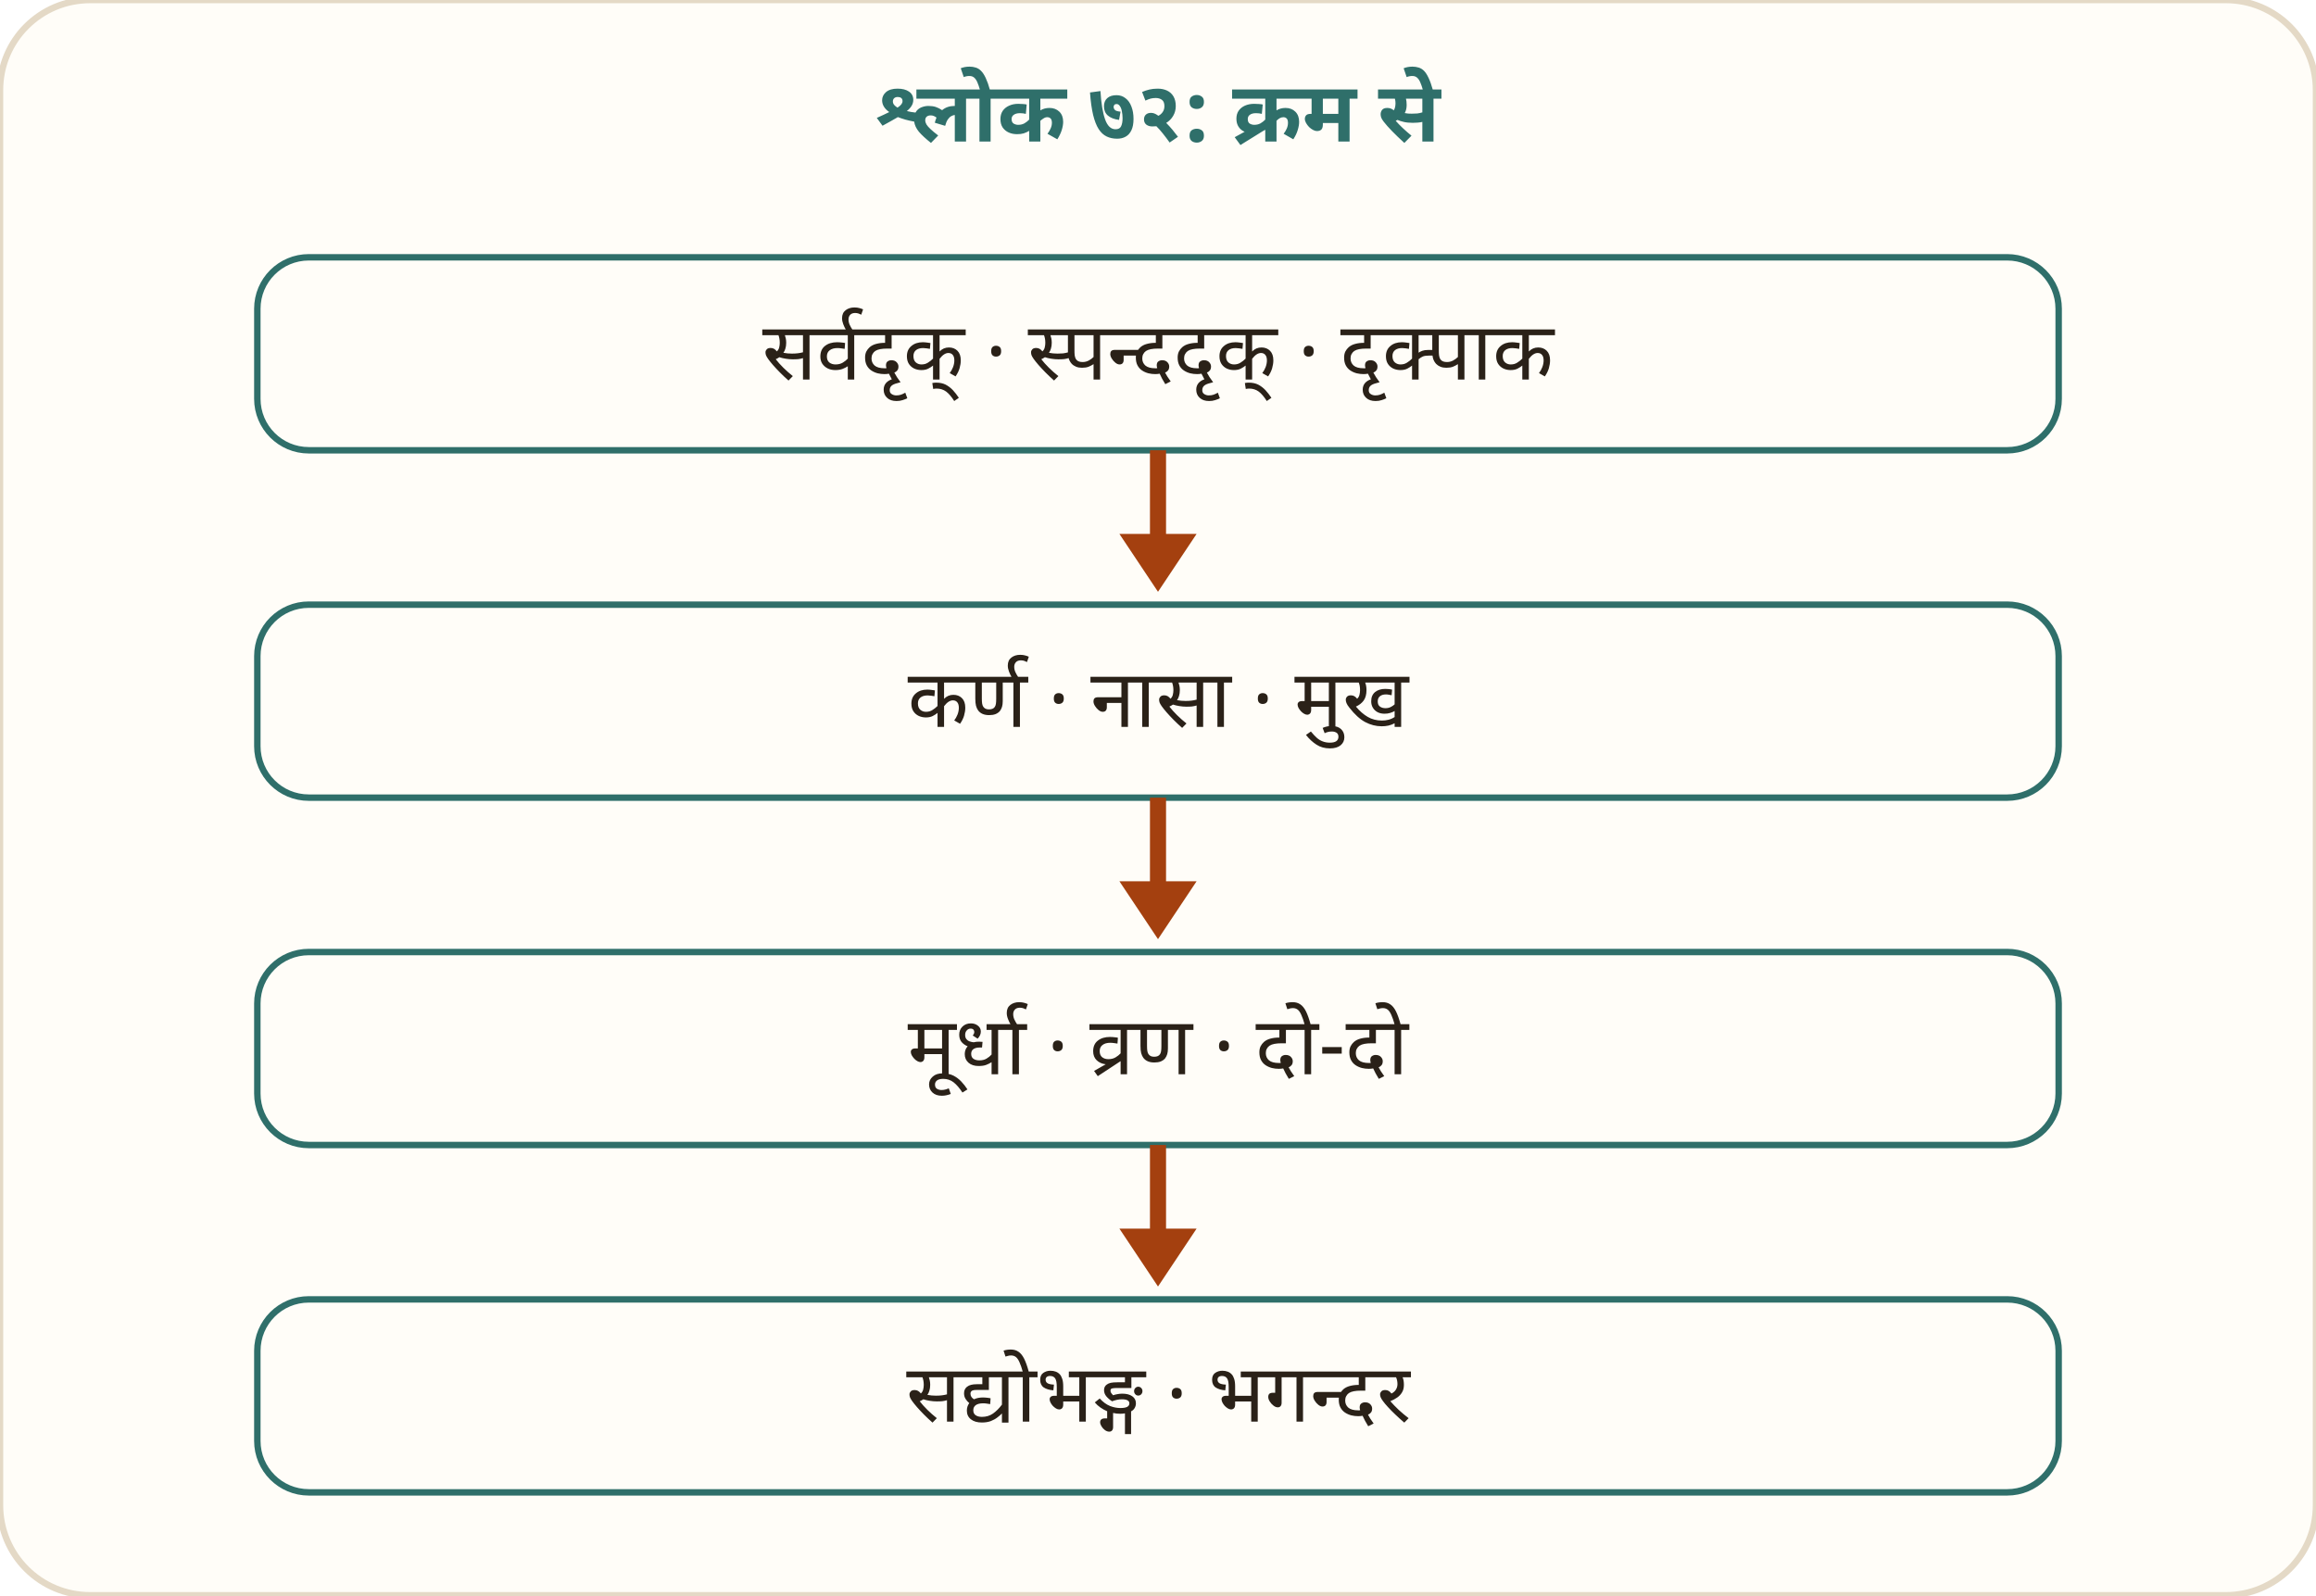
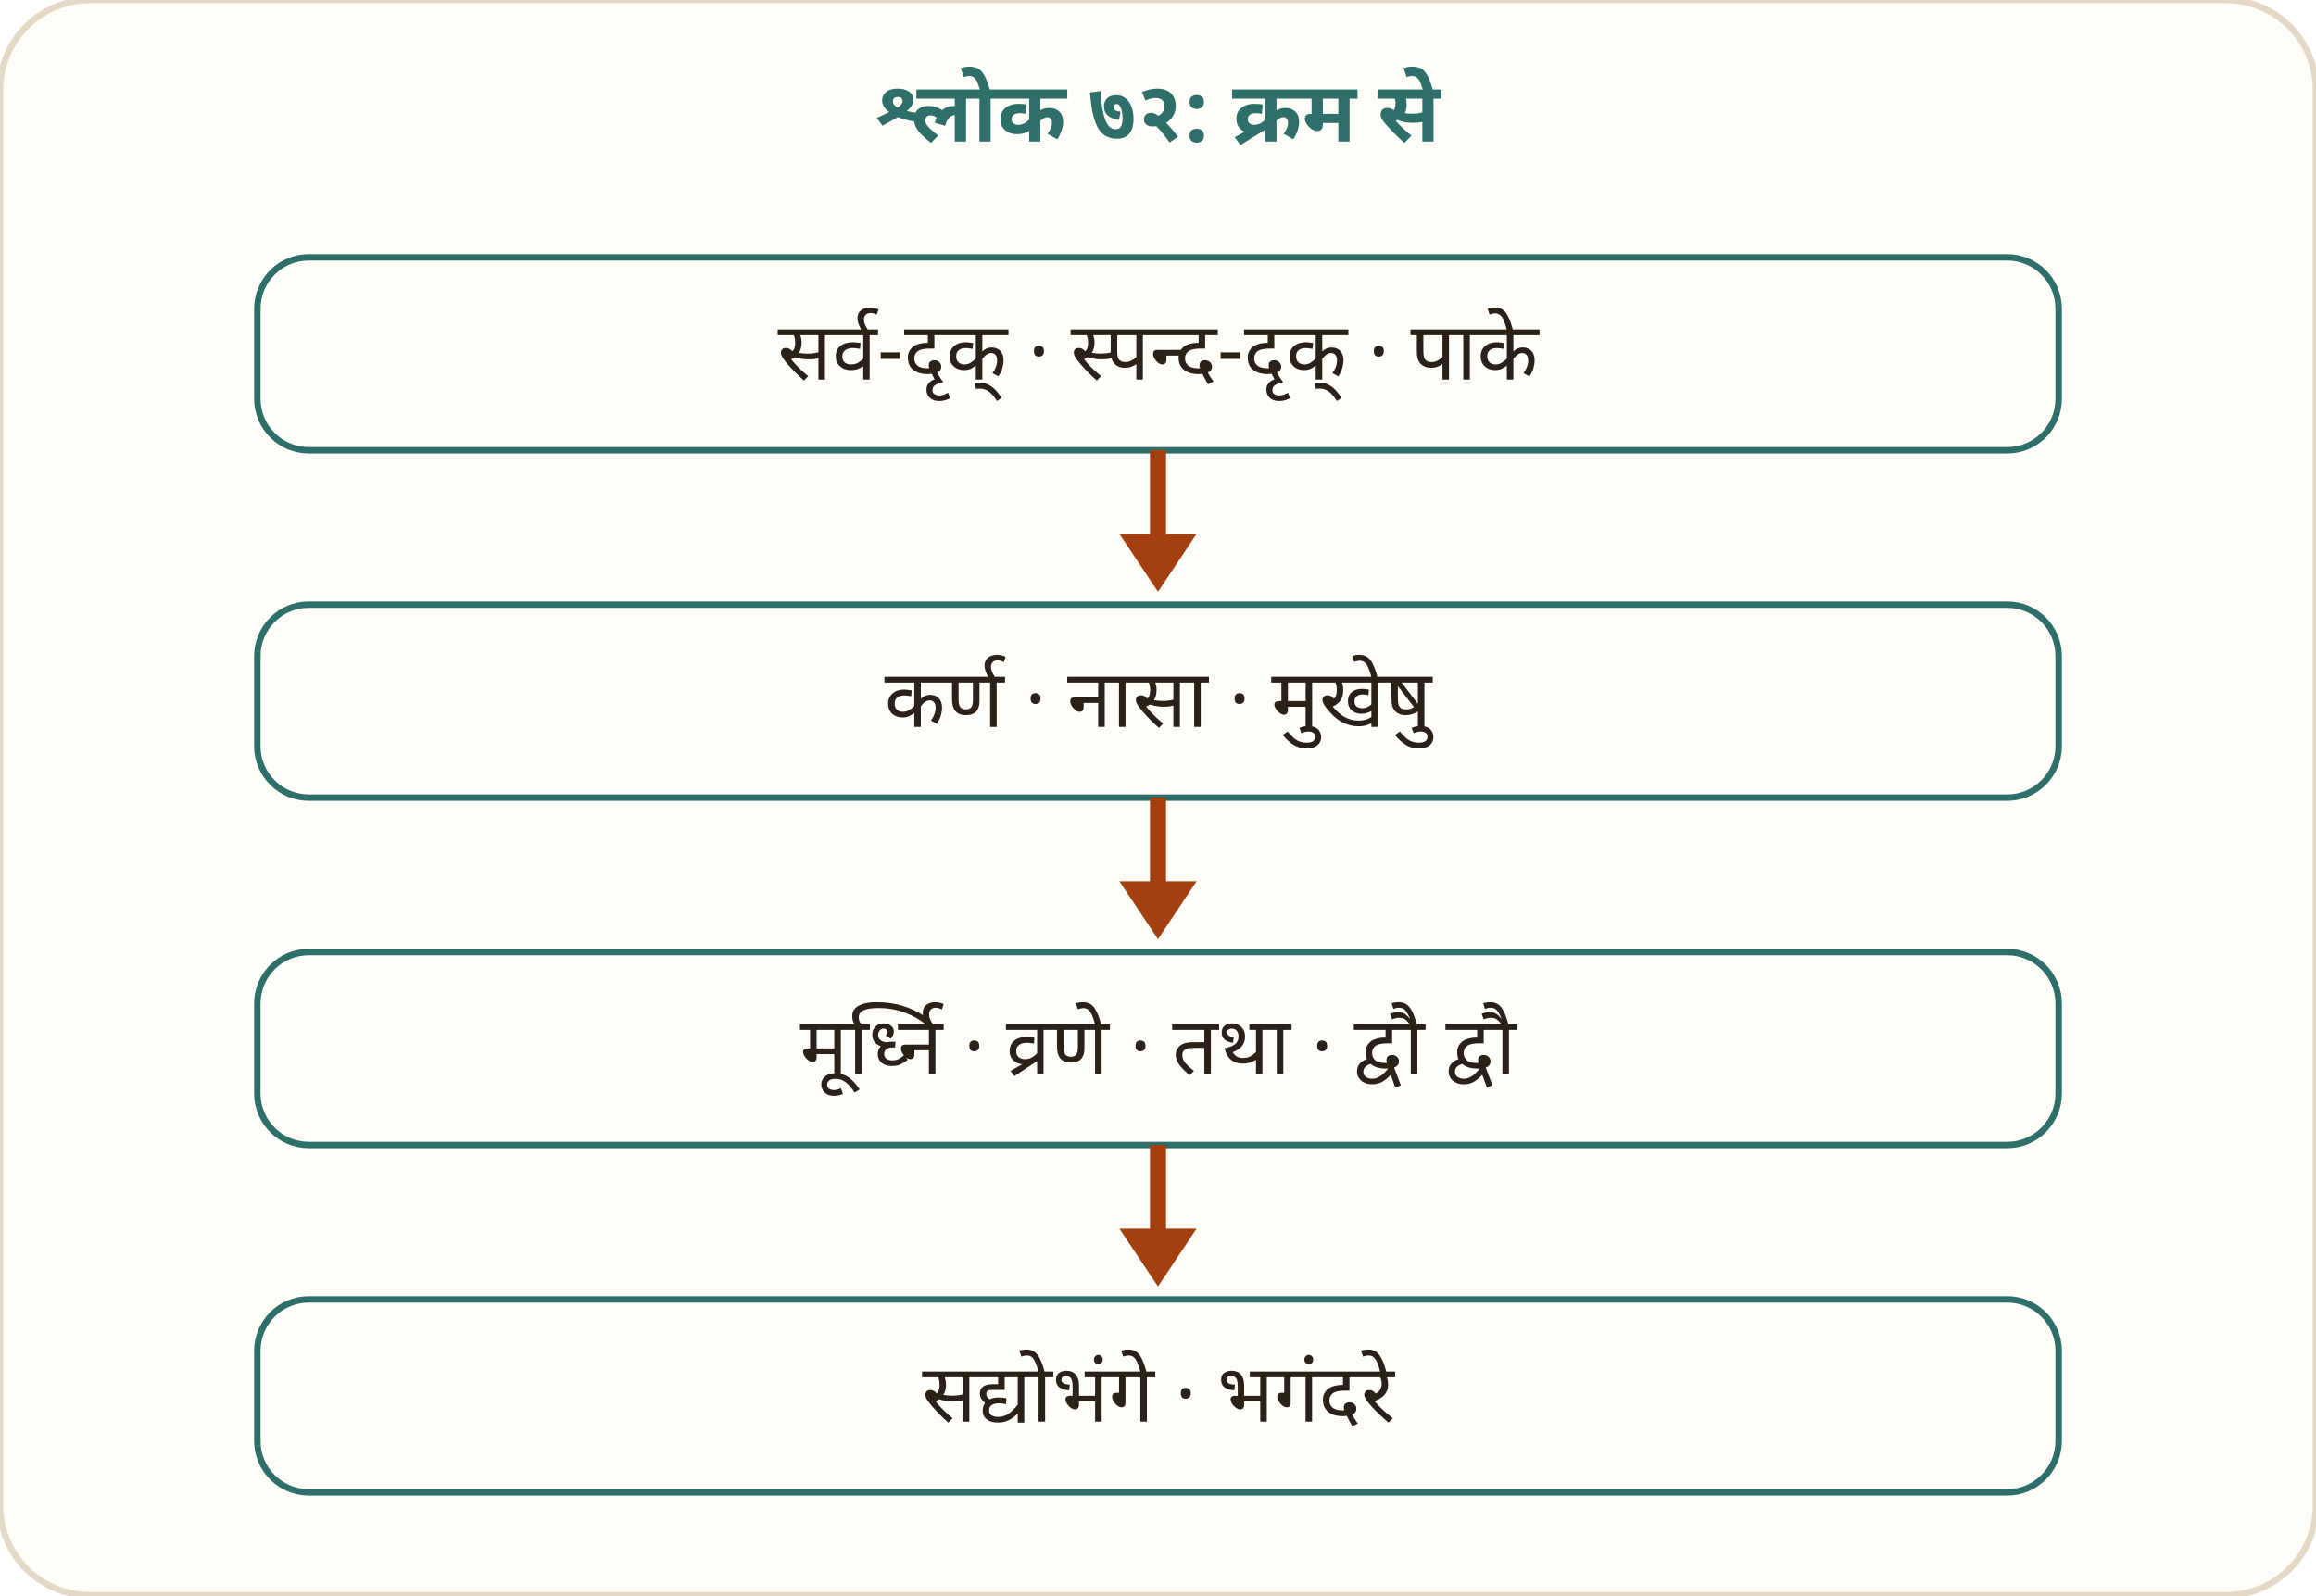
<svg xmlns="http://www.w3.org/2000/svg" viewBox="0 0 360 248" role="img">
  <rect width="360" height="248" rx="14" fill="#fffdf8" stroke="#e4d9c6" />
  <text x="180" y="22" font-family="'Noto Sans Devanagari','Mukta','Nirmala UI','Mangal',sans-serif" font-size="13" font-weight="700" fill="#2f6f6a" text-anchor="middle">श्लोक ७२: क्रम से</text>
  <rect x="40" y="40" width="280" height="30" rx="8" fill="#fffdf8" stroke="#2f6f6a" />
-   <text x="180.0" y="59.0" font-family="'Noto Sans Devanagari','Mukta','Nirmala UI','Mangal',sans-serif" font-size="12.5" font-weight="500" fill="#2a2118" text-anchor="middle">सर्वदृक् · स्पन्ददृक् · दृक्पाक</text>
+   <text x="180.0" y="59.0" font-family="'Noto Sans Devanagari','Mukta','Nirmala UI','Mangal',sans-serif" font-size="12.5" font-weight="500" fill="#2a2118" text-anchor="middle">सर्व-दृक् · स्पन्द-दृक् · पाके</text>
  <line x1="180" y1="70" x2="180" y2="86" stroke="#a4400f" stroke-width="2.5" />
  <polygon points="180,92 174,83 186,83" fill="#a4400f" />
  <rect x="40" y="94" width="280" height="30" rx="8" fill="#fffdf8" stroke="#2f6f6a" />
-   <text x="180.0" y="113.0" font-family="'Noto Sans Devanagari','Mukta','Nirmala UI','Mangal',sans-serif" font-size="12.5" font-weight="500" fill="#2a2118" text-anchor="middle">कर्ण · नासा · मुख</text>
+   <text x="180.0" y="113.0" font-family="'Noto Sans Devanagari','Mukta','Nirmala UI','Mangal',sans-serif" font-size="12.5" font-weight="500" fill="#2a2118" text-anchor="middle">कर्ण · नासा · मुखेषु</text>
  <line x1="180" y1="124" x2="180" y2="140" stroke="#a4400f" stroke-width="2.5" />
  <polygon points="180,146 174,137 186,137" fill="#a4400f" />
  <rect x="40" y="148" width="280" height="30" rx="8" fill="#fffdf8" stroke="#2f6f6a" />
-   <text x="180.0" y="167.0" font-family="'Noto Sans Devanagari','Mukta','Nirmala UI','Mangal',sans-serif" font-size="12.5" font-weight="500" fill="#2a2118" text-anchor="middle">मूर्धा · व्रण · दो-दो</text>
+   <text x="180.0" y="167.0" font-family="'Noto Sans Devanagari','Mukta','Nirmala UI','Mangal',sans-serif" font-size="12.5" font-weight="500" fill="#2a2118" text-anchor="middle">मूर्ध्नि · व्रणे · तथा · द्वौ द्वौ</text>
  <line x1="180" y1="178" x2="180" y2="194" stroke="#a4400f" stroke-width="2.5" />
  <polygon points="180,200 174,191 186,191" fill="#a4400f" />
  <rect x="40" y="202" width="280" height="30" rx="8" fill="#fffdf8" stroke="#2f6f6a" />
-   <text x="180.0" y="221.0" font-family="'Noto Sans Devanagari','Mukta','Nirmala UI','Mangal',sans-serif" font-size="12.5" font-weight="500" fill="#2a2118" text-anchor="middle">सद्योभङ्ग · भगन्दर</text>
+   <text x="180.0" y="221.0" font-family="'Noto Sans Devanagari','Mukta','Nirmala UI','Mangal',sans-serif" font-size="12.5" font-weight="500" fill="#2a2118" text-anchor="middle">सद्योभंगे · भगंदरे</text>
</svg>
